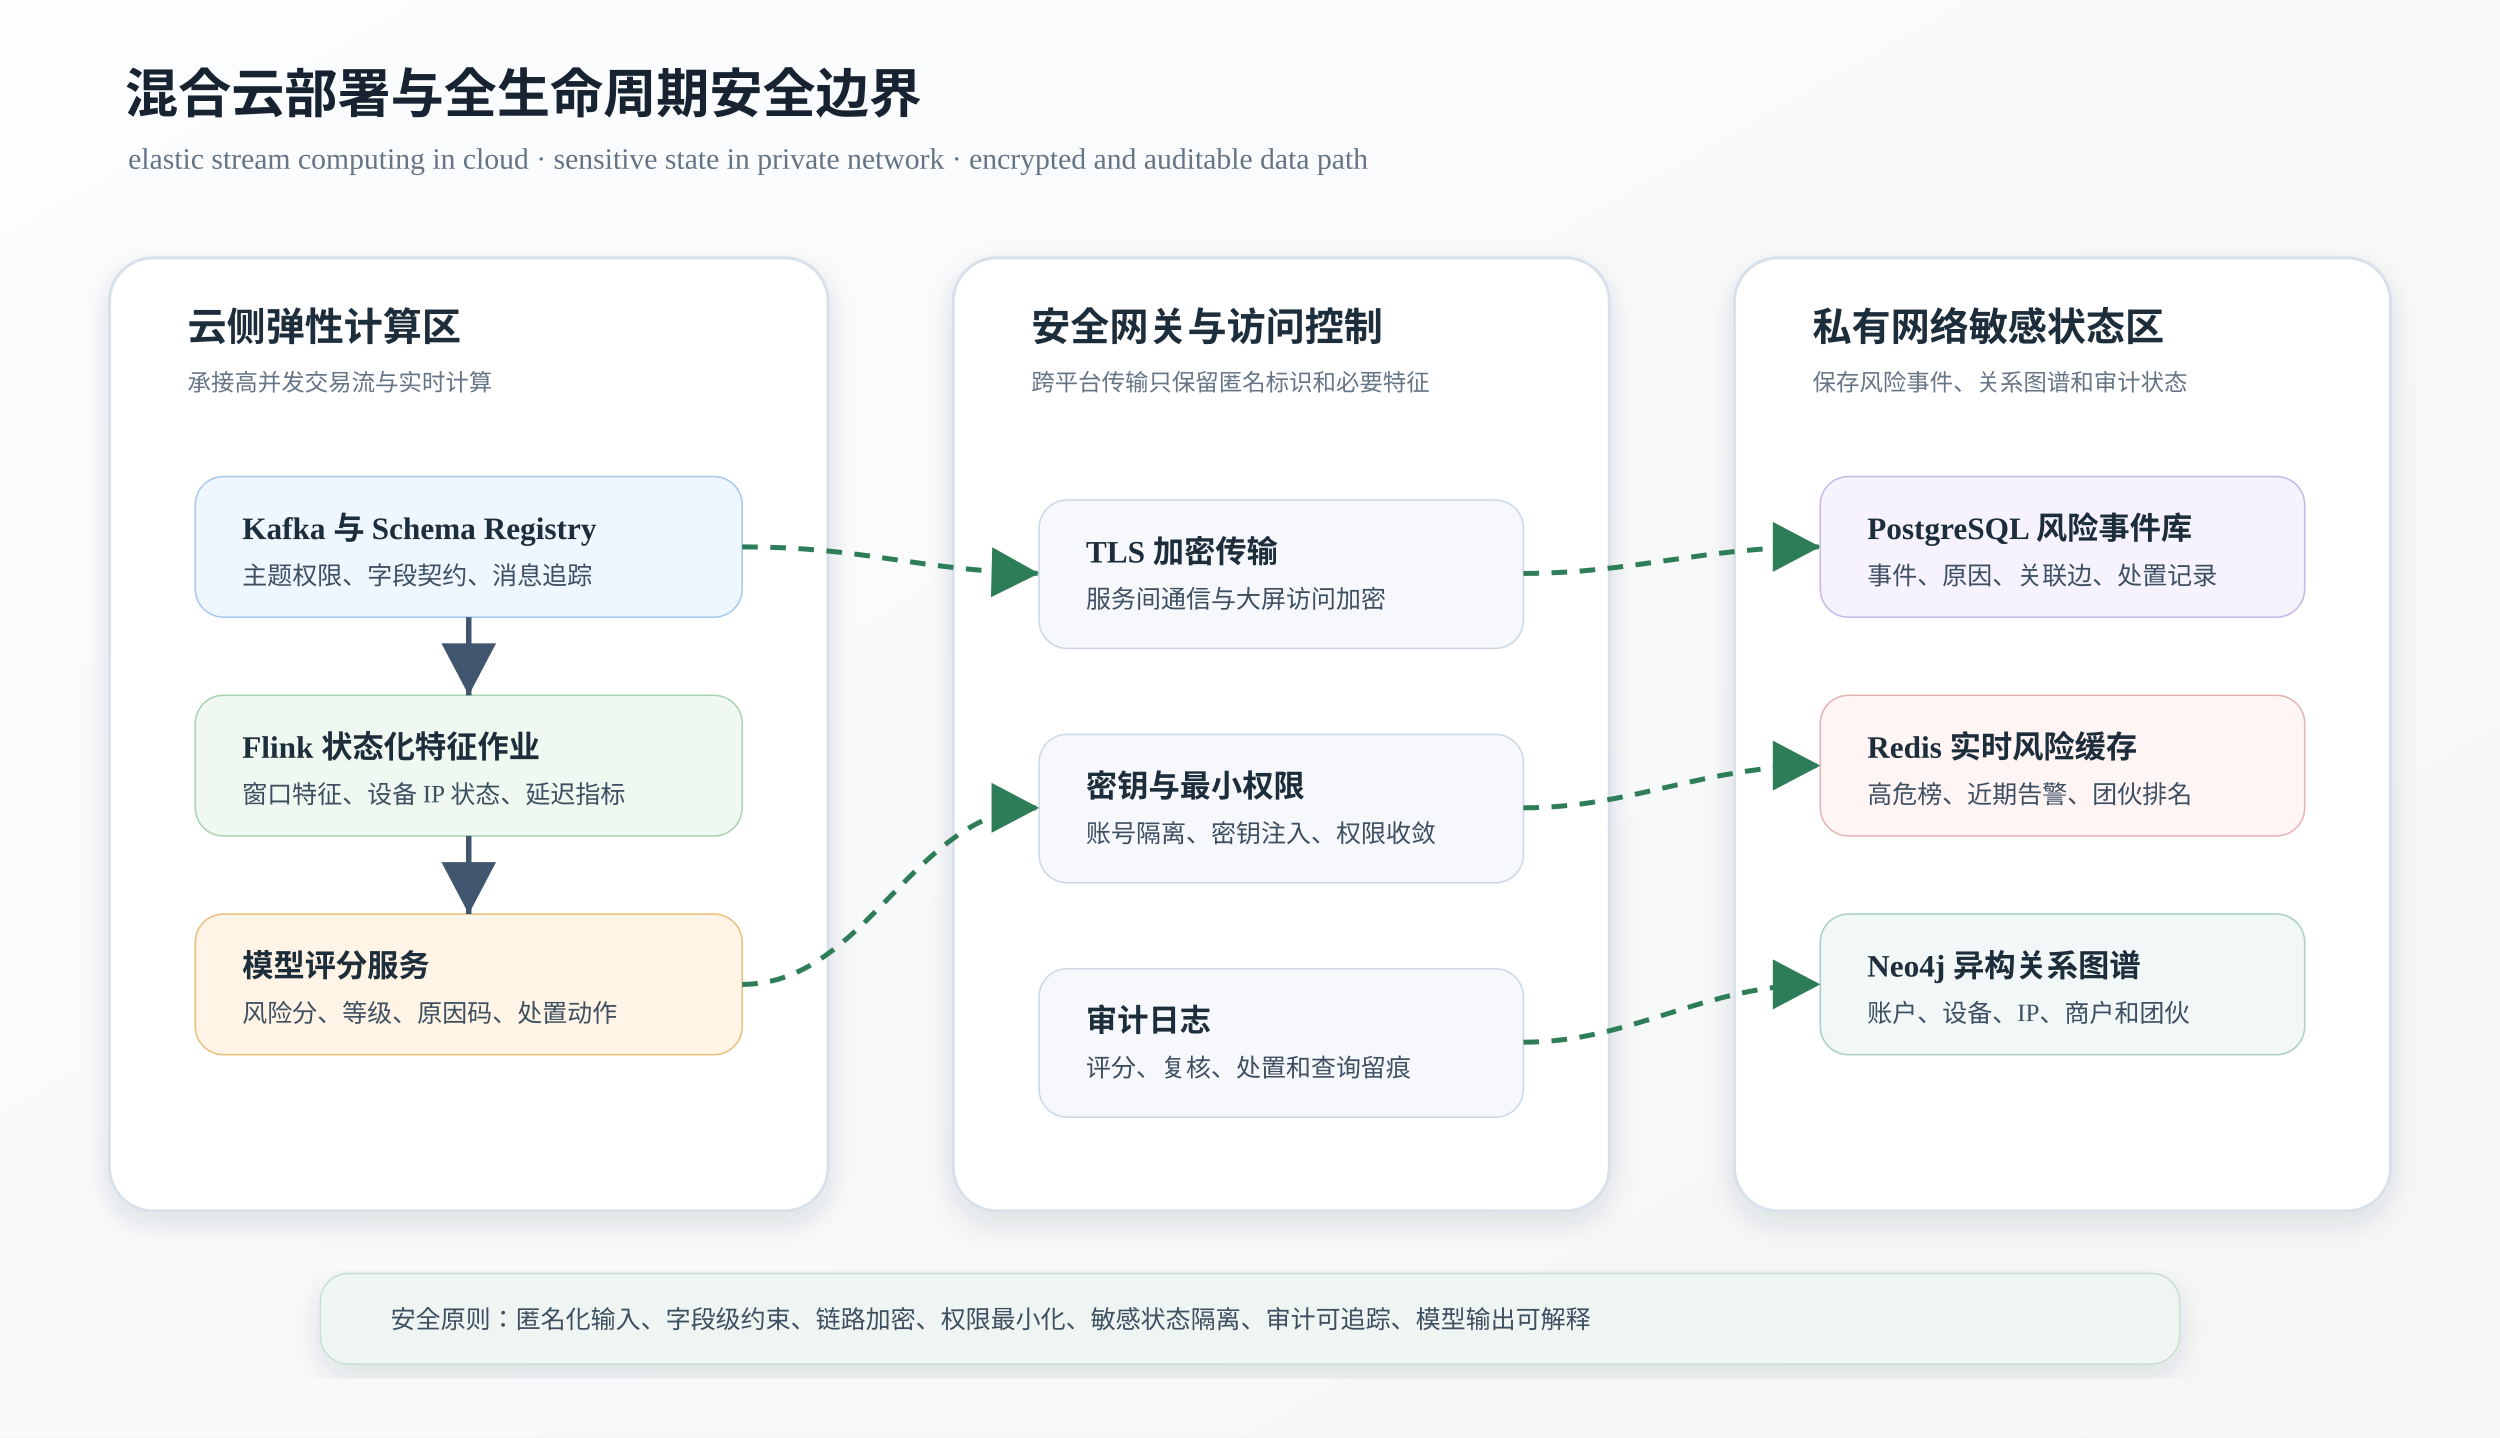
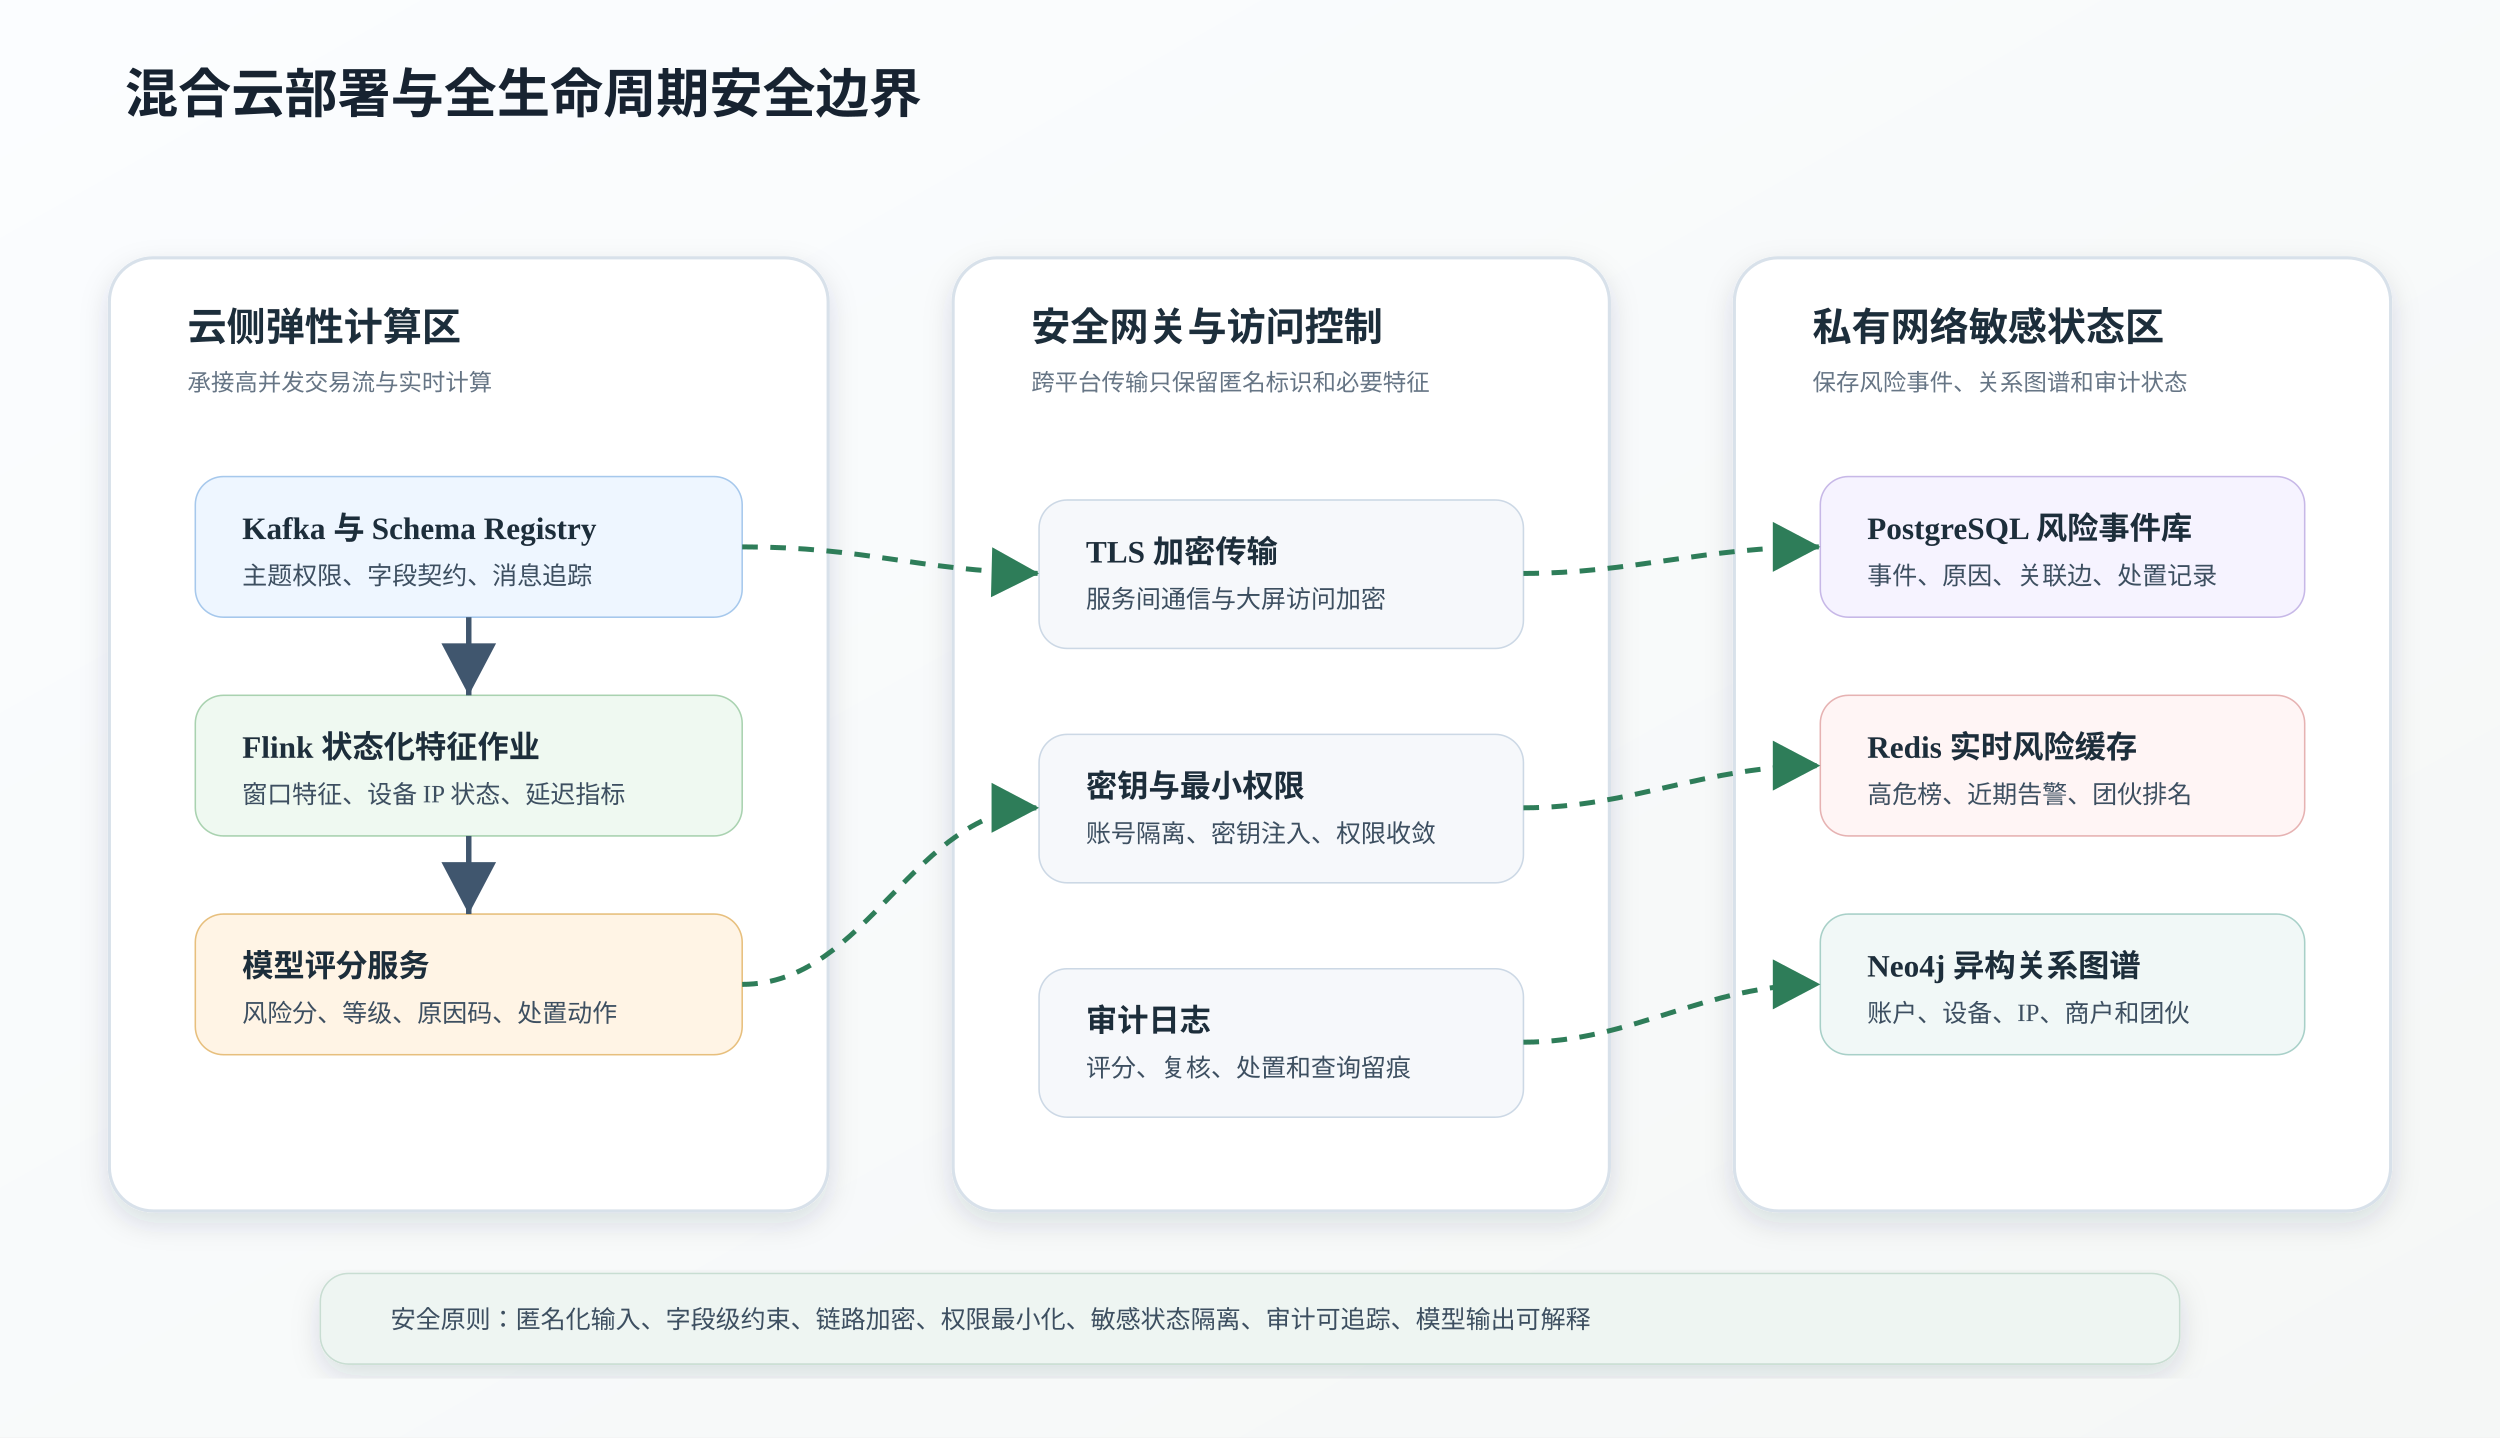
<svg xmlns="http://www.w3.org/2000/svg" width="1600" height="920" viewBox="0 0 1600 920">
  <defs>
    <linearGradient id="bg" x1="0" y1="0" x2="1" y2="1">
      <stop offset="0" stop-color="#fbfdff" />
      <stop offset="1" stop-color="#f5f7f6" />
    </linearGradient>
    <filter id="shadow" x="-16%" y="-16%" width="132%" height="132%">
      <feDropShadow dx="0" dy="7" stdDeviation="9" flood-color="#23364a" flood-opacity="0.13" />
    </filter>
    <marker id="arrow" markerWidth="13" markerHeight="13" refX="11" refY="6.5" orient="auto">
      <path d="M1.5,1.5 L11,6.5 L1.5,11.5 Z" fill="#40566e" />
    </marker>
    <marker id="safe-arrow" markerWidth="13" markerHeight="13" refX="11" refY="6.5" orient="auto">
      <path d="M1.5,1.5 L11,6.5 L1.5,11.5 Z" fill="#2e7d59" />
    </marker>
    <style>
      .title{font-family:"Source Han Serif SC","SimSun","Times New Roman",serif;font-size:34px;font-weight:700;fill:#172331}
-       .sub{font-family:"Times New Roman","Source Han Serif SC","SimSun",serif;font-size:19px;fill:#657484}
      .zone-title{font-family:"Source Han Serif SC","SimSun","Times New Roman",serif;font-size:25px;font-weight:700;fill:#1f2d3a}
      .node-title{font-family:"Source Han Serif SC","SimSun","Times New Roman",serif;font-size:20px;font-weight:700;fill:#1f2d3a}
      .t{font-family:"Source Han Serif SC","SimSun","Times New Roman",serif;font-size:16px;fill:#3d4f61}
      .s{font-family:"Times New Roman","Source Han Serif SC","SimSun",serif;font-size:15px;fill:#667585}
      .line{fill:none;stroke:#40566e;stroke-width:3.5;marker-end:url(#arrow)}
      .safe{fill:none;stroke:#2e7d59;stroke-width:3.2;stroke-dasharray:10 8;marker-end:url(#safe-arrow)}
      .zone{fill:#ffffff;stroke:#d8e1ea;stroke-width:2}
      .node{fill:#ffffff;stroke:#cbd8e5;stroke-width:2}
    </style>
  </defs>
  <rect width="1600" height="920" fill="url(#bg)" />
  <text x="80" y="72" class="title">混合云部署与全生命周期安全边界</text>
-   <text x="82" y="108" class="sub">elastic stream computing in cloud · sensitive state in private network · encrypted and auditable data path</text>
  <g filter="url(#shadow)">
    <rect x="70" y="165" width="460" height="610" rx="28" class="zone" />
    <text x="120" y="218" class="zone-title">云侧弹性计算区</text>
    <text x="120" y="250" class="s">承接高并发交易流与实时计算</text>
    <rect x="125" y="305" width="350" height="90" rx="18" fill="#eef6ff" stroke="#a6c8ec" />
    <text x="155" y="345" class="node-title">Kafka 与 Schema Registry</text>
    <text x="155" y="374" class="t">主题权限、字段契约、消息追踪</text>
    <rect x="125" y="445" width="350" height="90" rx="18" fill="#eff9f1" stroke="#a9d2b0" />
    <text x="155" y="485" class="node-title">Flink 状态化特征作业</text>
    <text x="155" y="514" class="t">窗口特征、设备 IP 状态、延迟指标</text>
    <rect x="125" y="585" width="350" height="90" rx="18" fill="#fff4e5" stroke="#e7bf7d" />
    <text x="155" y="625" class="node-title">模型评分服务</text>
    <text x="155" y="654" class="t">风险分、等级、原因码、处置动作</text>
  </g>
  <g filter="url(#shadow)">
    <rect x="610" y="165" width="420" height="610" rx="28" class="zone" />
    <text x="660" y="218" class="zone-title">安全网关与访问控制</text>
    <text x="660" y="250" class="s">跨平台传输只保留匿名标识和必要特征</text>
    <rect x="665" y="320" width="310" height="95" rx="18" fill="#f6f8fb" stroke="#ccd8e5" />
    <text x="695" y="360" class="node-title">TLS 加密传输</text>
    <text x="695" y="389" class="t">服务间通信与大屏访问加密</text>
    <rect x="665" y="470" width="310" height="95" rx="18" fill="#f6f8fb" stroke="#ccd8e5" />
    <text x="695" y="510" class="node-title">密钥与最小权限</text>
    <text x="695" y="539" class="t">账号隔离、密钥注入、权限收敛</text>
    <rect x="665" y="620" width="310" height="95" rx="18" fill="#f6f8fb" stroke="#ccd8e5" />
    <text x="695" y="660" class="node-title">审计日志</text>
    <text x="695" y="689" class="t">评分、复核、处置和查询留痕</text>
  </g>
  <g filter="url(#shadow)">
    <rect x="1110" y="165" width="420" height="610" rx="28" class="zone" />
    <text x="1160" y="218" class="zone-title">私有网络敏感状态区</text>
    <text x="1160" y="250" class="s">保存风险事件、关系图谱和审计状态</text>
    <rect x="1165" y="305" width="310" height="90" rx="18" fill="#f6f3ff" stroke="#c7b8e7" />
    <text x="1195" y="345" class="node-title">PostgreSQL 风险事件库</text>
    <text x="1195" y="374" class="t">事件、原因、关联边、处置记录</text>
    <rect x="1165" y="445" width="310" height="90" rx="18" fill="#fff5f5" stroke="#e6b2b2" />
    <text x="1195" y="485" class="node-title">Redis 实时风险缓存</text>
    <text x="1195" y="514" class="t">高危榜、近期告警、团伙排名</text>
    <rect x="1165" y="585" width="310" height="90" rx="18" fill="#f1f8f7" stroke="#a8d0c8" />
    <text x="1195" y="625" class="node-title">Neo4j 异构关系图谱</text>
    <text x="1195" y="654" class="t">账户、设备、IP、商户和团伙</text>
  </g>
  <path class="line" d="M300 395 C300 420 300 420 300 445" />
  <path class="line" d="M300 535 C300 560 300 560 300 585" />
  <path class="safe" d="M475 350 C555 350 585 365 665 367" />
  <path class="safe" d="M475 630 C555 630 585 517 665 517" />
  <path class="safe" d="M975 367 C1045 367 1090 350 1165 350" />
  <path class="safe" d="M975 517 C1045 517 1090 490 1165 490" />
  <path class="safe" d="M975 667 C1045 667 1090 630 1165 630" />
  <g filter="url(#shadow)">
    <rect x="205" y="815" width="1190" height="58" rx="18" fill="#eef5f2" stroke="#c8ddd2" />
    <text x="250" y="850" class="t">安全原则：匿名化输入、字段级约束、链路加密、权限最小化、敏感状态隔离、审计可追踪、模型输出可解释</text>
  </g>
</svg>
